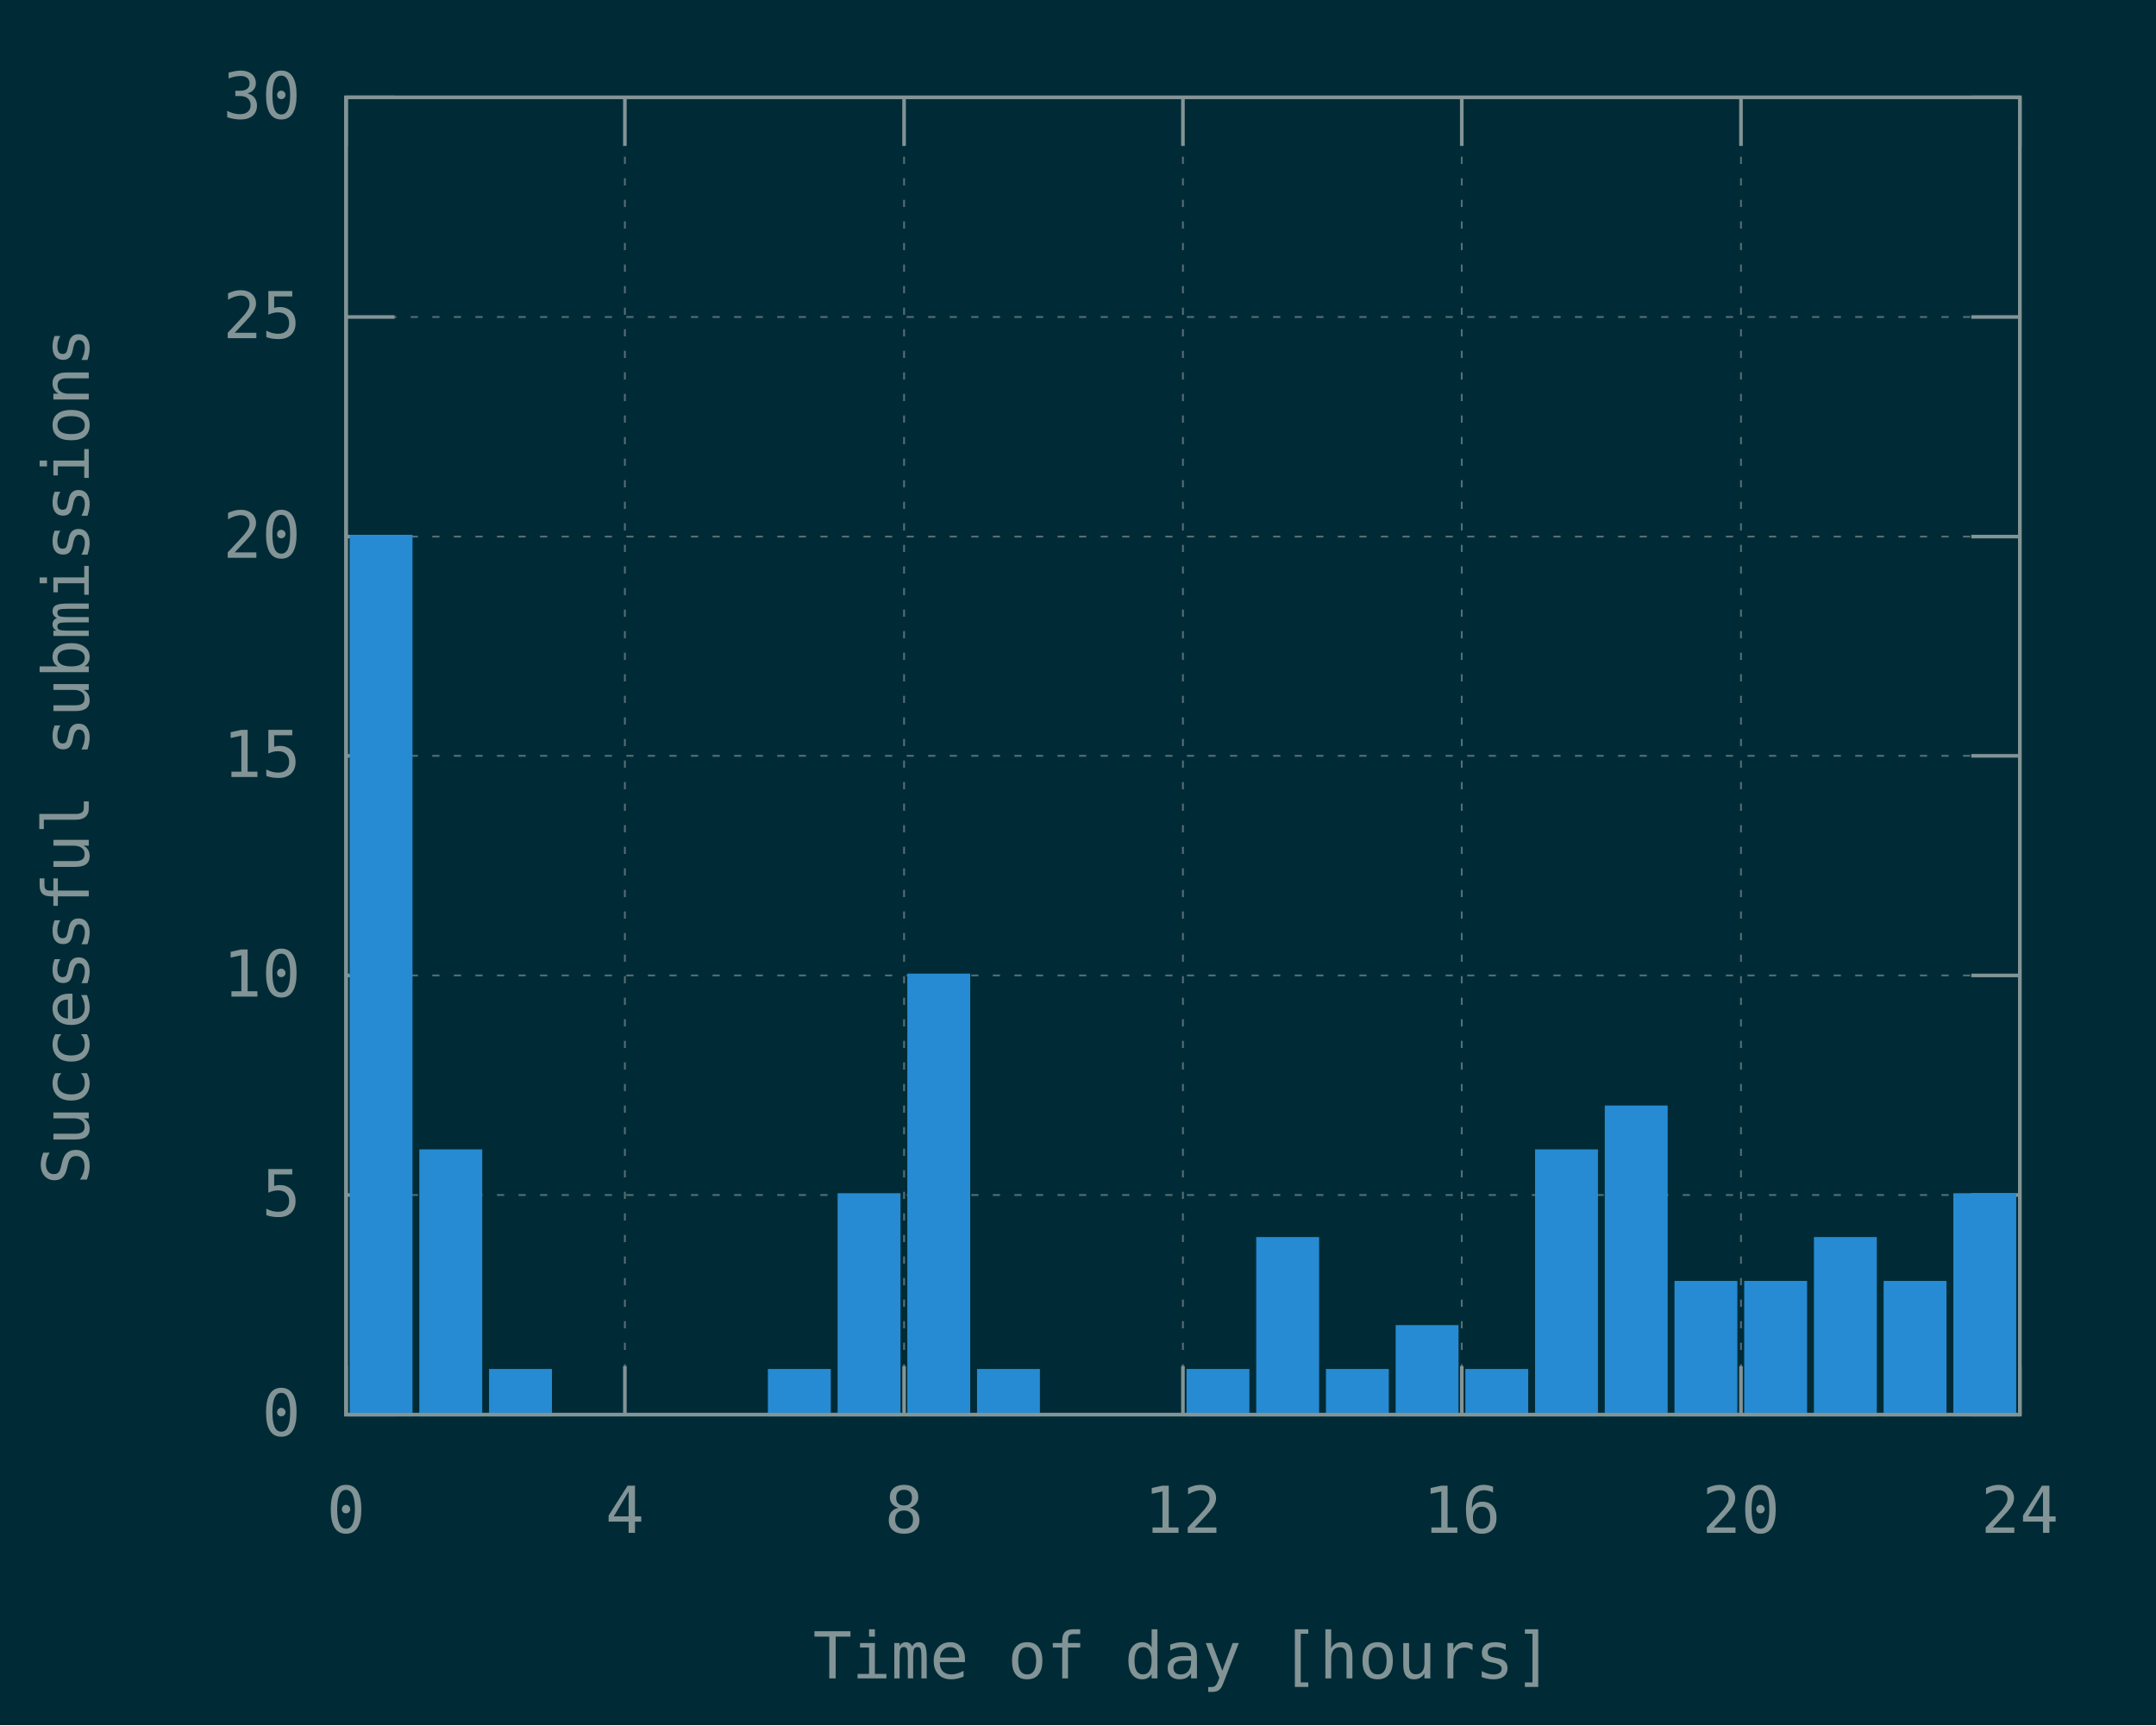
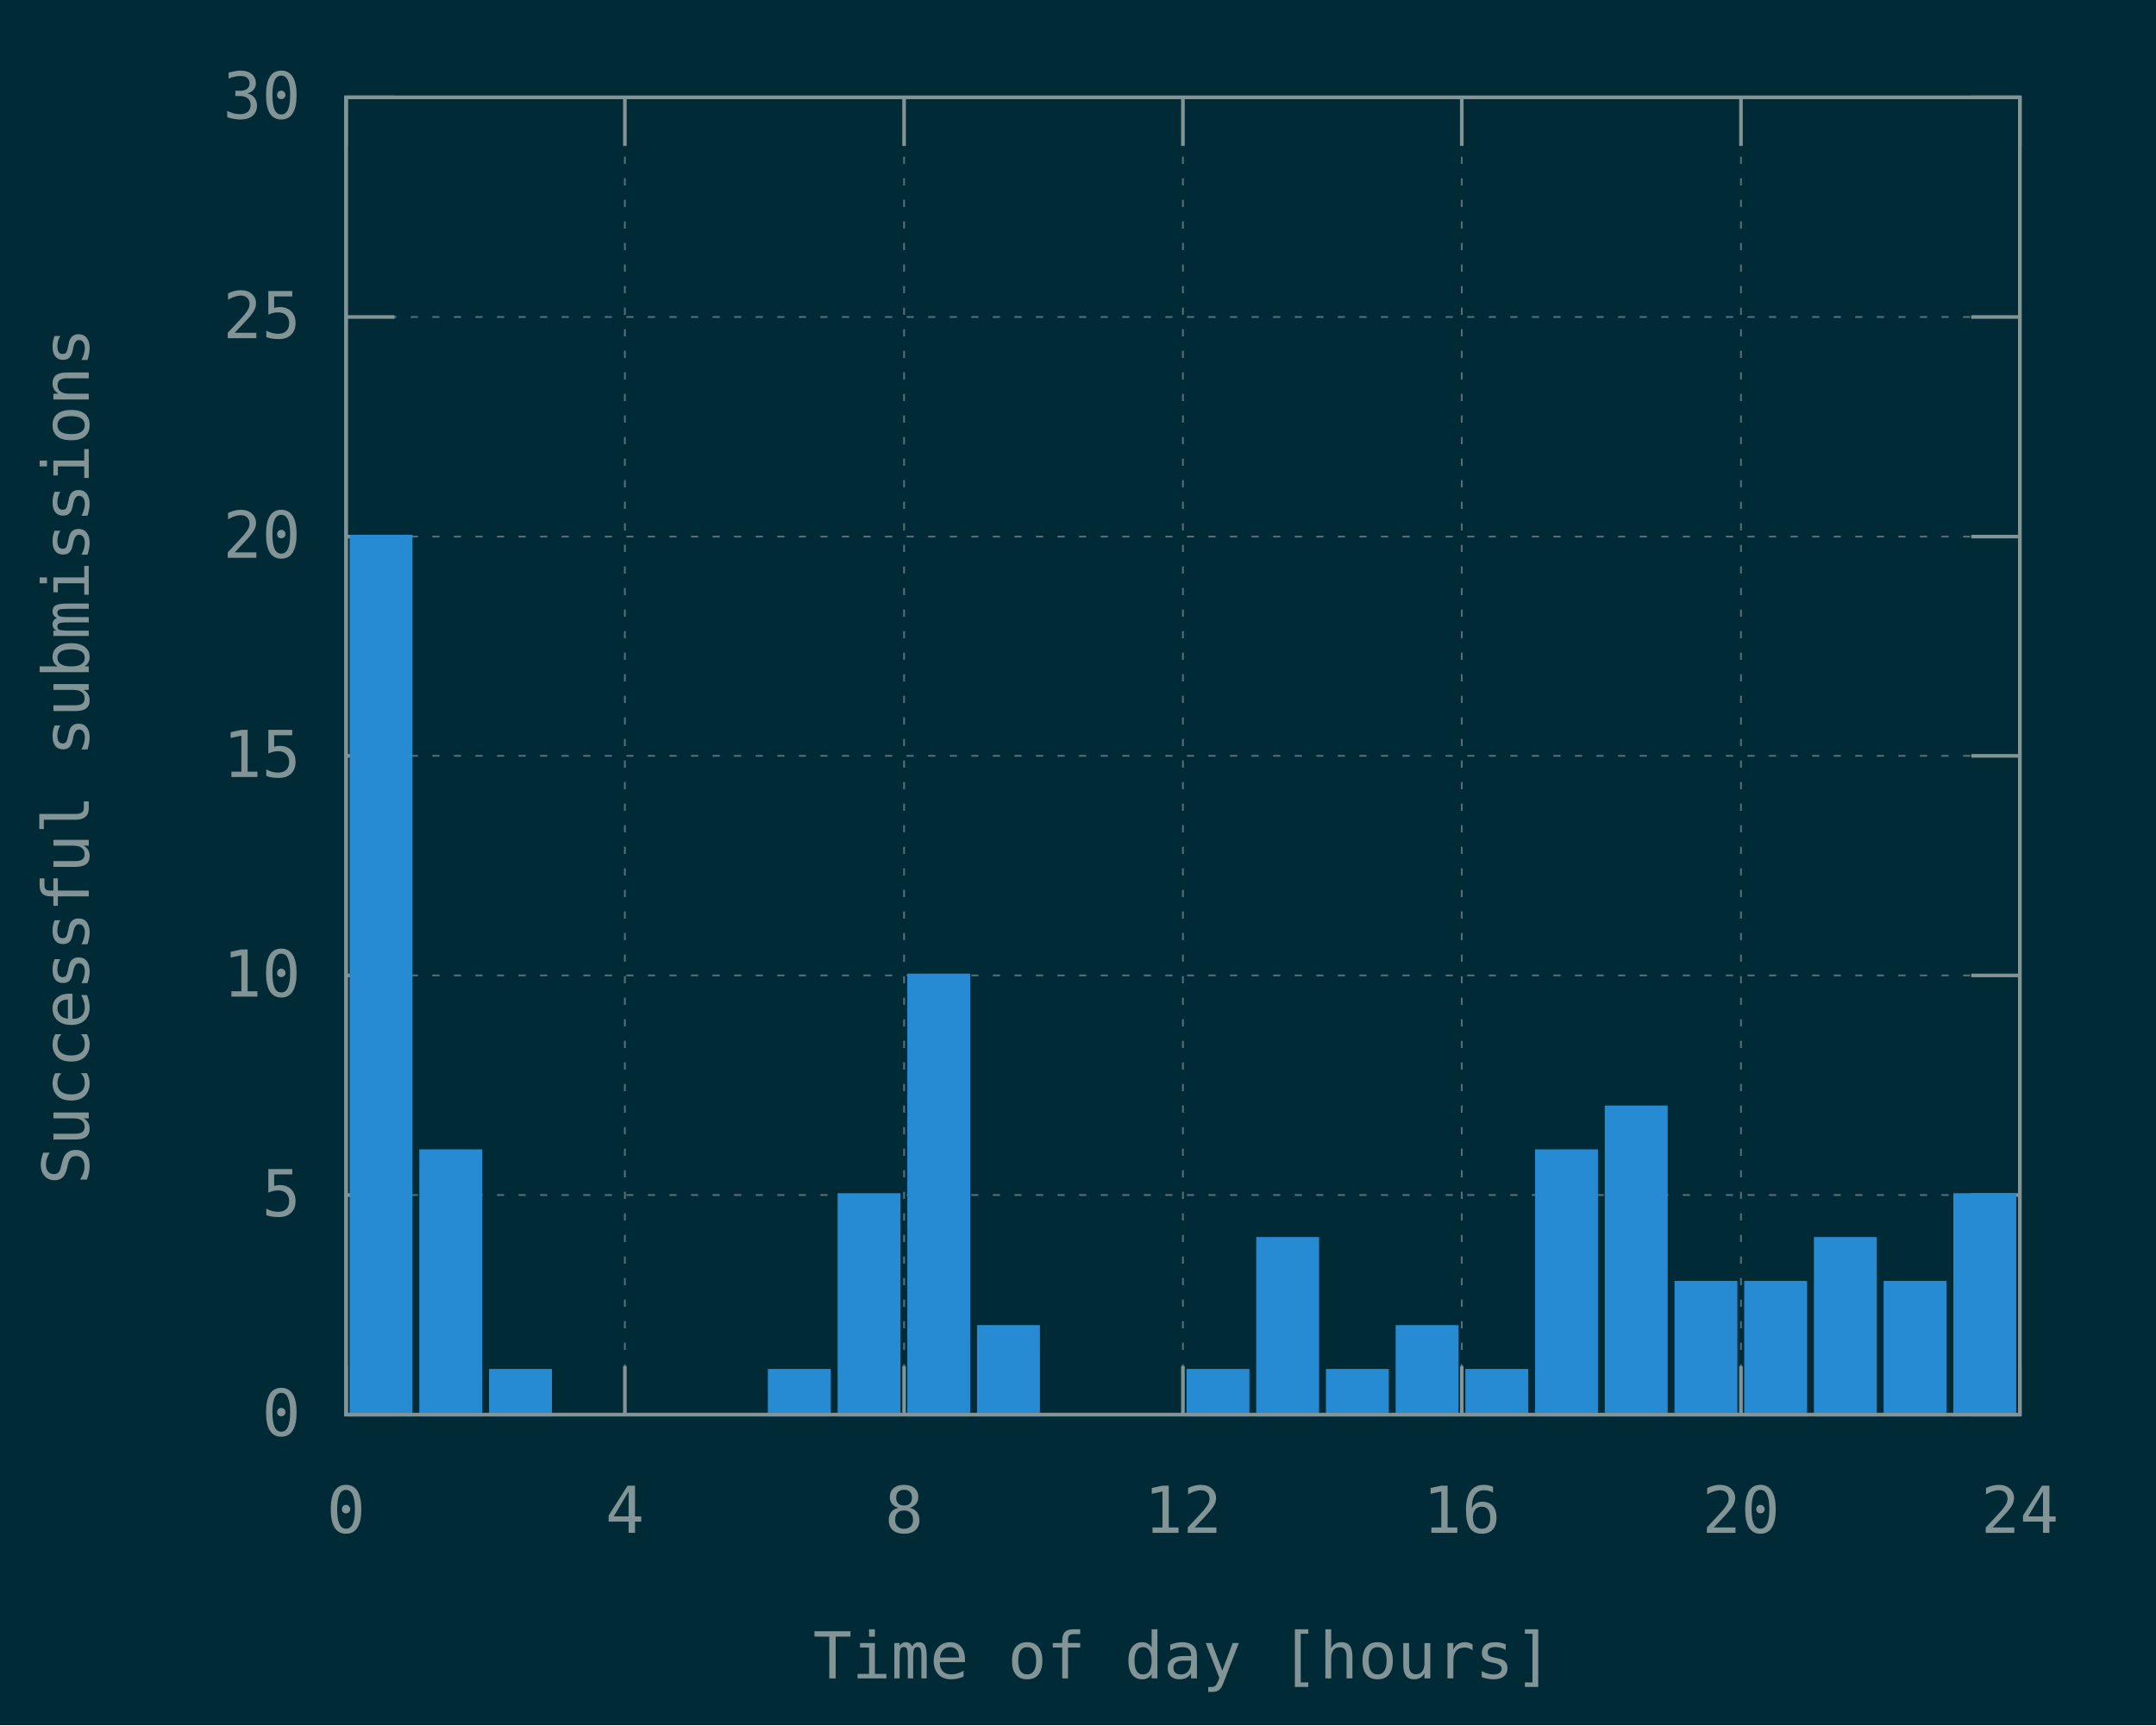
<svg xmlns="http://www.w3.org/2000/svg" xmlns:xlink="http://www.w3.org/1999/xlink" width="600" height="480" viewBox="0 0 600 480">
  <g id="gnuplot_canvas">
    <rect x="0" y="0" width="600" height="480" fill="#002b36" />
    <defs>
      <circle id="gpDot" r="0.5" stroke-width="0.5" stroke="currentColor" />
      <path id="gpPt0" stroke-width="0.148" stroke="currentColor" d="M-1,0 h2 M0,-1 v2" />
      <path id="gpPt1" stroke-width="0.148" stroke="currentColor" d="M-1,-1 L1,1 M1,-1 L-1,1" />
      <path id="gpPt2" stroke-width="0.148" stroke="currentColor" d="M-1,0 L1,0 M0,-1 L0,1 M-1,-1 L1,1 M-1,1 L1,-1" />
      <rect id="gpPt3" stroke-width="0.148" stroke="currentColor" x="-1" y="-1" width="2" height="2" />
      <rect id="gpPt4" stroke-width="0.148" stroke="currentColor" fill="currentColor" x="-1" y="-1" width="2" height="2" />
      <circle id="gpPt5" stroke-width="0.148" stroke="currentColor" cx="0" cy="0" r="1" />
      <use xlink:href="#gpPt5" id="gpPt6" fill="currentColor" stroke="none" />
      <path id="gpPt7" stroke-width="0.148" stroke="currentColor" d="M0,-1.33 L-1.33,0.67 L1.33,0.67 z" />
      <use xlink:href="#gpPt7" id="gpPt8" fill="currentColor" stroke="none" />
      <use xlink:href="#gpPt7" id="gpPt9" stroke="currentColor" transform="rotate(180)" />
      <use xlink:href="#gpPt9" id="gpPt10" fill="currentColor" stroke="none" />
      <use xlink:href="#gpPt3" id="gpPt11" stroke="currentColor" transform="rotate(45)" />
      <use xlink:href="#gpPt11" id="gpPt12" fill="currentColor" stroke="none" />
      <path id="gpPt13" stroke-width="0.148" stroke="currentColor" d="M0,1.330 L1.265,0.411 L0.782,-1.067 L-0.782,-1.076 L-1.265,0.411 z" />
      <use xlink:href="#gpPt13" id="gpPt14" fill="currentColor" stroke="none" />
      <filter id="textbox" filterUnits="objectBoundingBox" x="0" y="0" height="1" width="1">
        <feFlood flood-color="#002B36" flood-opacity="1" result="bgnd" />
        <feComposite in="SourceGraphic" in2="bgnd" operator="atop" />
      </filter>
      <filter id="greybox" filterUnits="objectBoundingBox" x="0" y="0" height="1" width="1">
        <feFlood flood-color="lightgrey" flood-opacity="1" result="grey" />
        <feComposite in="SourceGraphic" in2="grey" operator="atop" />
      </filter>
    </defs>
    <g fill="none" color="#002B36" stroke="currentColor" stroke-width="1.00" stroke-linecap="butt" stroke-linejoin="miter">
</g>
    <g fill="none" color="black" stroke="currentColor" stroke-width="1.00" stroke-linecap="butt" stroke-linejoin="miter">
</g>
    <g fill="none" color="black" stroke="rgb(131, 148, 150)" stroke-width="0.50" stroke-linecap="butt" stroke-linejoin="miter">
</g>
    <g fill="none" color="gray" stroke="currentColor" stroke-width="0.50" stroke-linecap="butt" stroke-linejoin="miter">
      <path stroke="rgb( 88, 110, 117)" stroke-dasharray="2,4" class="gridline" d="M96.3,393.6 L562.1,393.6  " />
    </g>
    <g fill="none" color="gray" stroke="rgb( 88, 110, 117)" stroke-width="1.00" stroke-linecap="butt" stroke-linejoin="miter">
</g>
    <g fill="none" color="black" stroke="currentColor" stroke-width="1.00" stroke-linecap="butt" stroke-linejoin="miter">
      <path stroke="rgb(131, 148, 150)" d="M96.3,393.6 L109.8,393.6 M562.1,393.6 L548.6,393.6  " />
      <g transform="translate(83.7,399.5)" stroke="none" fill="rgb(131,148,150)" font-family="Inconsolata" font-size="18.00" text-anchor="end">
        <text>
          <tspan font-family="Inconsolata"> 0</tspan>
        </text>
      </g>
    </g>
    <g fill="none" color="black" stroke="currentColor" stroke-width="1.00" stroke-linecap="butt" stroke-linejoin="miter">
</g>
    <g fill="none" color="black" stroke="rgb(131, 148, 150)" stroke-width="0.50" stroke-linecap="butt" stroke-linejoin="miter">
</g>
    <g fill="none" color="gray" stroke="currentColor" stroke-width="0.50" stroke-linecap="butt" stroke-linejoin="miter">
      <path stroke="rgb( 88, 110, 117)" stroke-dasharray="2,4" class="gridline" d="M96.3,332.5 L562.1,332.5  " />
    </g>
    <g fill="none" color="gray" stroke="rgb( 88, 110, 117)" stroke-width="1.00" stroke-linecap="butt" stroke-linejoin="miter">
</g>
    <g fill="none" color="black" stroke="currentColor" stroke-width="1.00" stroke-linecap="butt" stroke-linejoin="miter">
      <path stroke="rgb(131, 148, 150)" d="M96.3,332.5 L109.8,332.5 M562.1,332.5 L548.6,332.5  " />
      <g transform="translate(83.7,338.4)" stroke="none" fill="rgb(131,148,150)" font-family="Inconsolata" font-size="18.00" text-anchor="end">
        <text>
          <tspan font-family="Inconsolata"> 5</tspan>
        </text>
      </g>
    </g>
    <g fill="none" color="black" stroke="currentColor" stroke-width="1.00" stroke-linecap="butt" stroke-linejoin="miter">
</g>
    <g fill="none" color="black" stroke="rgb(131, 148, 150)" stroke-width="0.50" stroke-linecap="butt" stroke-linejoin="miter">
</g>
    <g fill="none" color="gray" stroke="currentColor" stroke-width="0.50" stroke-linecap="butt" stroke-linejoin="miter">
      <path stroke="rgb( 88, 110, 117)" stroke-dasharray="2,4" class="gridline" d="M96.3,271.4 L562.1,271.4  " />
    </g>
    <g fill="none" color="gray" stroke="rgb( 88, 110, 117)" stroke-width="1.00" stroke-linecap="butt" stroke-linejoin="miter">
</g>
    <g fill="none" color="black" stroke="currentColor" stroke-width="1.00" stroke-linecap="butt" stroke-linejoin="miter">
      <path stroke="rgb(131, 148, 150)" d="M96.3,271.4 L109.8,271.4 M562.1,271.4 L548.6,271.4  " />
      <g transform="translate(83.7,277.3)" stroke="none" fill="rgb(131,148,150)" font-family="Inconsolata" font-size="18.00" text-anchor="end">
        <text>
          <tspan font-family="Inconsolata"> 10</tspan>
        </text>
      </g>
    </g>
    <g fill="none" color="black" stroke="currentColor" stroke-width="1.00" stroke-linecap="butt" stroke-linejoin="miter">
</g>
    <g fill="none" color="black" stroke="rgb(131, 148, 150)" stroke-width="0.50" stroke-linecap="butt" stroke-linejoin="miter">
</g>
    <g fill="none" color="gray" stroke="currentColor" stroke-width="0.50" stroke-linecap="butt" stroke-linejoin="miter">
      <path stroke="rgb( 88, 110, 117)" stroke-dasharray="2,4" class="gridline" d="M96.3,210.3 L562.1,210.3  " />
    </g>
    <g fill="none" color="gray" stroke="rgb( 88, 110, 117)" stroke-width="1.00" stroke-linecap="butt" stroke-linejoin="miter">
</g>
    <g fill="none" color="black" stroke="currentColor" stroke-width="1.00" stroke-linecap="butt" stroke-linejoin="miter">
      <path stroke="rgb(131, 148, 150)" d="M96.3,210.3 L109.8,210.3 M562.1,210.3 L548.6,210.3  " />
      <g transform="translate(83.7,216.2)" stroke="none" fill="rgb(131,148,150)" font-family="Inconsolata" font-size="18.00" text-anchor="end">
        <text>
          <tspan font-family="Inconsolata"> 15</tspan>
        </text>
      </g>
    </g>
    <g fill="none" color="black" stroke="currentColor" stroke-width="1.00" stroke-linecap="butt" stroke-linejoin="miter">
</g>
    <g fill="none" color="black" stroke="rgb(131, 148, 150)" stroke-width="0.50" stroke-linecap="butt" stroke-linejoin="miter">
</g>
    <g fill="none" color="gray" stroke="currentColor" stroke-width="0.50" stroke-linecap="butt" stroke-linejoin="miter">
      <path stroke="rgb( 88, 110, 117)" stroke-dasharray="2,4" class="gridline" d="M96.3,149.3 L562.1,149.3  " />
    </g>
    <g fill="none" color="gray" stroke="rgb( 88, 110, 117)" stroke-width="1.00" stroke-linecap="butt" stroke-linejoin="miter">
</g>
    <g fill="none" color="black" stroke="currentColor" stroke-width="1.00" stroke-linecap="butt" stroke-linejoin="miter">
      <path stroke="rgb(131, 148, 150)" d="M96.3,149.3 L109.8,149.3 M562.1,149.3 L548.6,149.3  " />
      <g transform="translate(83.7,155.2)" stroke="none" fill="rgb(131,148,150)" font-family="Inconsolata" font-size="18.00" text-anchor="end">
        <text>
          <tspan font-family="Inconsolata"> 20</tspan>
        </text>
      </g>
    </g>
    <g fill="none" color="black" stroke="currentColor" stroke-width="1.00" stroke-linecap="butt" stroke-linejoin="miter">
</g>
    <g fill="none" color="black" stroke="rgb(131, 148, 150)" stroke-width="0.50" stroke-linecap="butt" stroke-linejoin="miter">
</g>
    <g fill="none" color="gray" stroke="currentColor" stroke-width="0.50" stroke-linecap="butt" stroke-linejoin="miter">
      <path stroke="rgb( 88, 110, 117)" stroke-dasharray="2,4" class="gridline" d="M96.3,88.2 L562.1,88.2  " />
    </g>
    <g fill="none" color="gray" stroke="rgb( 88, 110, 117)" stroke-width="1.00" stroke-linecap="butt" stroke-linejoin="miter">
</g>
    <g fill="none" color="black" stroke="currentColor" stroke-width="1.00" stroke-linecap="butt" stroke-linejoin="miter">
      <path stroke="rgb(131, 148, 150)" d="M96.3,88.2 L109.8,88.2 M562.1,88.2 L548.6,88.2  " />
      <g transform="translate(83.7,94.1)" stroke="none" fill="rgb(131,148,150)" font-family="Inconsolata" font-size="18.00" text-anchor="end">
        <text>
          <tspan font-family="Inconsolata"> 25</tspan>
        </text>
      </g>
    </g>
    <g fill="none" color="black" stroke="currentColor" stroke-width="1.00" stroke-linecap="butt" stroke-linejoin="miter">
</g>
    <g fill="none" color="black" stroke="rgb(131, 148, 150)" stroke-width="0.50" stroke-linecap="butt" stroke-linejoin="miter">
</g>
    <g fill="none" color="gray" stroke="currentColor" stroke-width="0.50" stroke-linecap="butt" stroke-linejoin="miter">
      <path stroke="rgb( 88, 110, 117)" stroke-dasharray="2,4" class="gridline" d="M96.3,27.1 L562.1,27.1  " />
    </g>
    <g fill="none" color="gray" stroke="rgb( 88, 110, 117)" stroke-width="1.00" stroke-linecap="butt" stroke-linejoin="miter">
</g>
    <g fill="none" color="black" stroke="currentColor" stroke-width="1.00" stroke-linecap="butt" stroke-linejoin="miter">
      <path stroke="rgb(131, 148, 150)" d="M96.3,27.1 L109.8,27.1 M562.1,27.1 L548.6,27.1  " />
      <g transform="translate(83.7,33.0)" stroke="none" fill="rgb(131,148,150)" font-family="Inconsolata" font-size="18.00" text-anchor="end">
        <text>
          <tspan font-family="Inconsolata"> 30</tspan>
        </text>
      </g>
    </g>
    <g fill="none" color="black" stroke="currentColor" stroke-width="1.00" stroke-linecap="butt" stroke-linejoin="miter">
</g>
    <g fill="none" color="black" stroke="rgb(131, 148, 150)" stroke-width="0.50" stroke-linecap="butt" stroke-linejoin="miter">
</g>
    <g fill="none" color="gray" stroke="currentColor" stroke-width="0.50" stroke-linecap="butt" stroke-linejoin="miter">
      <path stroke="rgb( 88, 110, 117)" stroke-dasharray="2,4" class="gridline" d="M96.3,393.6 L96.3,27.1  " />
    </g>
    <g fill="none" color="gray" stroke="rgb( 88, 110, 117)" stroke-width="1.00" stroke-linecap="butt" stroke-linejoin="miter">
</g>
    <g fill="none" color="black" stroke="currentColor" stroke-width="1.00" stroke-linecap="butt" stroke-linejoin="miter">
      <path stroke="rgb(131, 148, 150)" d="M96.3,393.6 L96.3,380.1 M96.3,27.1 L96.3,40.6  " />
      <g transform="translate(96.3,426.5)" stroke="none" fill="rgb(131,148,150)" font-family="Inconsolata" font-size="18.00" text-anchor="middle">
        <text>
          <tspan font-family="Inconsolata"> 0</tspan>
        </text>
      </g>
    </g>
    <g fill="none" color="black" stroke="currentColor" stroke-width="1.00" stroke-linecap="butt" stroke-linejoin="miter">
</g>
    <g fill="none" color="black" stroke="rgb(131, 148, 150)" stroke-width="0.50" stroke-linecap="butt" stroke-linejoin="miter">
</g>
    <g fill="none" color="gray" stroke="currentColor" stroke-width="0.50" stroke-linecap="butt" stroke-linejoin="miter">
      <path stroke="rgb( 88, 110, 117)" stroke-dasharray="2,4" class="gridline" d="M173.9,393.6 L173.9,27.1  " />
    </g>
    <g fill="none" color="gray" stroke="rgb( 88, 110, 117)" stroke-width="1.00" stroke-linecap="butt" stroke-linejoin="miter">
</g>
    <g fill="none" color="black" stroke="currentColor" stroke-width="1.00" stroke-linecap="butt" stroke-linejoin="miter">
      <path stroke="rgb(131, 148, 150)" d="M173.9,393.6 L173.9,380.1 M173.9,27.1 L173.9,40.6  " />
      <g transform="translate(173.9,426.5)" stroke="none" fill="rgb(131,148,150)" font-family="Inconsolata" font-size="18.00" text-anchor="middle">
        <text>
          <tspan font-family="Inconsolata"> 4</tspan>
        </text>
      </g>
    </g>
    <g fill="none" color="black" stroke="currentColor" stroke-width="1.00" stroke-linecap="butt" stroke-linejoin="miter">
</g>
    <g fill="none" color="black" stroke="rgb(131, 148, 150)" stroke-width="0.50" stroke-linecap="butt" stroke-linejoin="miter">
</g>
    <g fill="none" color="gray" stroke="currentColor" stroke-width="0.50" stroke-linecap="butt" stroke-linejoin="miter">
      <path stroke="rgb( 88, 110, 117)" stroke-dasharray="2,4" class="gridline" d="M251.6,393.6 L251.6,27.1  " />
    </g>
    <g fill="none" color="gray" stroke="rgb( 88, 110, 117)" stroke-width="1.00" stroke-linecap="butt" stroke-linejoin="miter">
</g>
    <g fill="none" color="black" stroke="currentColor" stroke-width="1.00" stroke-linecap="butt" stroke-linejoin="miter">
      <path stroke="rgb(131, 148, 150)" d="M251.6,393.6 L251.6,380.1 M251.6,27.1 L251.6,40.6  " />
      <g transform="translate(251.6,426.5)" stroke="none" fill="rgb(131,148,150)" font-family="Inconsolata" font-size="18.00" text-anchor="middle">
        <text>
          <tspan font-family="Inconsolata"> 8</tspan>
        </text>
      </g>
    </g>
    <g fill="none" color="black" stroke="currentColor" stroke-width="1.00" stroke-linecap="butt" stroke-linejoin="miter">
</g>
    <g fill="none" color="black" stroke="rgb(131, 148, 150)" stroke-width="0.50" stroke-linecap="butt" stroke-linejoin="miter">
</g>
    <g fill="none" color="gray" stroke="currentColor" stroke-width="0.50" stroke-linecap="butt" stroke-linejoin="miter">
      <path stroke="rgb( 88, 110, 117)" stroke-dasharray="2,4" class="gridline" d="M329.2,393.6 L329.2,27.1  " />
    </g>
    <g fill="none" color="gray" stroke="rgb( 88, 110, 117)" stroke-width="1.00" stroke-linecap="butt" stroke-linejoin="miter">
</g>
    <g fill="none" color="black" stroke="currentColor" stroke-width="1.00" stroke-linecap="butt" stroke-linejoin="miter">
      <path stroke="rgb(131, 148, 150)" d="M329.2,393.6 L329.2,380.1 M329.2,27.1 L329.2,40.6  " />
      <g transform="translate(329.2,426.5)" stroke="none" fill="rgb(131,148,150)" font-family="Inconsolata" font-size="18.00" text-anchor="middle">
        <text>
          <tspan font-family="Inconsolata"> 12</tspan>
        </text>
      </g>
    </g>
    <g fill="none" color="black" stroke="currentColor" stroke-width="1.00" stroke-linecap="butt" stroke-linejoin="miter">
</g>
    <g fill="none" color="black" stroke="rgb(131, 148, 150)" stroke-width="0.50" stroke-linecap="butt" stroke-linejoin="miter">
</g>
    <g fill="none" color="gray" stroke="currentColor" stroke-width="0.50" stroke-linecap="butt" stroke-linejoin="miter">
      <path stroke="rgb( 88, 110, 117)" stroke-dasharray="2,4" class="gridline" d="M406.8,393.6 L406.8,27.1  " />
    </g>
    <g fill="none" color="gray" stroke="rgb( 88, 110, 117)" stroke-width="1.00" stroke-linecap="butt" stroke-linejoin="miter">
</g>
    <g fill="none" color="black" stroke="currentColor" stroke-width="1.00" stroke-linecap="butt" stroke-linejoin="miter">
      <path stroke="rgb(131, 148, 150)" d="M406.8,393.6 L406.8,380.1 M406.8,27.1 L406.8,40.6  " />
      <g transform="translate(406.8,426.5)" stroke="none" fill="rgb(131,148,150)" font-family="Inconsolata" font-size="18.00" text-anchor="middle">
        <text>
          <tspan font-family="Inconsolata"> 16</tspan>
        </text>
      </g>
    </g>
    <g fill="none" color="black" stroke="currentColor" stroke-width="1.00" stroke-linecap="butt" stroke-linejoin="miter">
</g>
    <g fill="none" color="black" stroke="rgb(131, 148, 150)" stroke-width="0.50" stroke-linecap="butt" stroke-linejoin="miter">
</g>
    <g fill="none" color="gray" stroke="currentColor" stroke-width="0.50" stroke-linecap="butt" stroke-linejoin="miter">
      <path stroke="rgb( 88, 110, 117)" stroke-dasharray="2,4" class="gridline" d="M484.5,393.6 L484.5,40.6 L484.5,27.1  " />
    </g>
    <g fill="none" color="gray" stroke="rgb( 88, 110, 117)" stroke-width="1.00" stroke-linecap="butt" stroke-linejoin="miter">
</g>
    <g fill="none" color="black" stroke="currentColor" stroke-width="1.00" stroke-linecap="butt" stroke-linejoin="miter">
      <path stroke="rgb(131, 148, 150)" d="M484.5,393.6 L484.5,380.1 M484.5,27.1 L484.5,40.6  " />
      <g transform="translate(484.5,426.5)" stroke="none" fill="rgb(131,148,150)" font-family="Inconsolata" font-size="18.00" text-anchor="middle">
        <text>
          <tspan font-family="Inconsolata"> 20</tspan>
        </text>
      </g>
    </g>
    <g fill="none" color="black" stroke="currentColor" stroke-width="1.00" stroke-linecap="butt" stroke-linejoin="miter">
</g>
    <g fill="none" color="black" stroke="rgb(131, 148, 150)" stroke-width="0.50" stroke-linecap="butt" stroke-linejoin="miter">
</g>
    <g fill="none" color="gray" stroke="currentColor" stroke-width="0.50" stroke-linecap="butt" stroke-linejoin="miter">
      <path stroke="rgb( 88, 110, 117)" stroke-dasharray="2,4" class="gridline" d="M562.1,393.6 L562.1,27.1  " />
    </g>
    <g fill="none" color="gray" stroke="rgb( 88, 110, 117)" stroke-width="1.00" stroke-linecap="butt" stroke-linejoin="miter">
</g>
    <g fill="none" color="black" stroke="currentColor" stroke-width="1.00" stroke-linecap="butt" stroke-linejoin="miter">
      <path stroke="rgb(131, 148, 150)" d="M562.1,393.6 L562.1,380.1 M562.1,27.1 L562.1,40.6  " />
      <g transform="translate(562.1,426.5)" stroke="none" fill="rgb(131,148,150)" font-family="Inconsolata" font-size="18.00" text-anchor="middle">
        <text>
          <tspan font-family="Inconsolata"> 24</tspan>
        </text>
      </g>
    </g>
    <g fill="none" color="black" stroke="currentColor" stroke-width="1.00" stroke-linecap="butt" stroke-linejoin="miter">
</g>
    <g fill="none" color="black" stroke="currentColor" stroke-width="1.00" stroke-linecap="butt" stroke-linejoin="miter">
      <path stroke="rgb(131, 148, 150)" d="M96.3,27.1 L96.3,393.6 L562.1,393.6 L562.1,27.1 L96.3,27.1 Z  " />
    </g>
    <g fill="none" color="black" stroke="currentColor" stroke-width="1.00" stroke-linecap="butt" stroke-linejoin="miter">
      <g transform="translate(24.7,210.4) rotate(270)" stroke="none" fill="rgb(131,148,150)" font-family="Inconsolata" font-size="18.00" text-anchor="middle">
        <text>
          <tspan font-family="Inconsolata">Successful submissions</tspan>
        </text>
      </g>
    </g>
    <g fill="none" color="black" stroke="currentColor" stroke-width="1.00" stroke-linecap="butt" stroke-linejoin="miter">
      <g transform="translate(329.2,467.0)" stroke="none" fill="rgb(131,148,150)" font-family="Inconsolata" font-size="18.00" text-anchor="middle">
        <text>
          <tspan font-family="Inconsolata">Time of day [hours]</tspan>
        </text>
      </g>
    </g>
    <g fill="none" color="black" stroke="currentColor" stroke-width="1.00" stroke-linecap="butt" stroke-linejoin="miter">
</g>
    <g id="gnuplot_plot_1">
      <g fill="none" color="black" stroke="currentColor" stroke-width="1.00" stroke-linecap="butt" stroke-linejoin="miter">
        <g stroke="none" shape-rendering="crispEdges">
          <polygon fill="rgb( 38, 139, 210)" points="97.8,393.6 114.4,393.6 114.4,149.2 97.8,149.2 " />
        </g>
        <path stroke="rgb( 38, 139, 210)" d="M97.8,393.6 L97.8,149.3 L114.3,149.3 L114.3,393.6 L97.8,393.6 Z  " />
        <g stroke="none" shape-rendering="crispEdges">
          <polygon fill="rgb( 38, 139, 210)" points="117.2,393.6 133.8,393.6 133.8,320.2 117.2,320.2 " />
        </g>
        <path stroke="rgb( 38, 139, 210)" d="M117.2,393.6 L117.2,320.3 L133.7,320.3 L133.7,393.6 L117.2,393.6 Z  " />
        <g stroke="none" shape-rendering="crispEdges">
          <polygon fill="rgb( 38, 139, 210)" points="136.6,393.6 153.2,393.6 153.2,381.3 136.6,381.3 " />
        </g>
        <path stroke="rgb( 38, 139, 210)" d="M136.6,393.6 L136.6,381.4 L153.1,381.4 L153.1,393.6 L136.6,393.6 Z  " />
        <g stroke="none" shape-rendering="crispEdges">
          <polygon fill="rgb( 38, 139, 210)" points="214.2,393.6 230.8,393.6 230.8,381.3 214.2,381.3 " />
        </g>
        <path stroke="rgb( 38, 139, 210)" d="M214.2,393.6 L214.2,381.4 L230.7,381.4 L230.7,393.6 L214.2,393.6 Z  " />
        <g stroke="none" shape-rendering="crispEdges">
          <polygon fill="rgb( 38, 139, 210)" points="233.6,393.6 250.2,393.6 250.2,332.4 233.6,332.4 " />
        </g>
        <path stroke="rgb( 38, 139, 210)" d="M233.6,393.6 L233.6,332.5 L250.1,332.5 L250.1,393.6 L233.6,393.6 Z  " />
        <g stroke="none" shape-rendering="crispEdges">
          <polygon fill="rgb( 38, 139, 210)" points="253.0,393.6 269.6,393.6 269.6,271.3 253.0,271.3 " />
        </g>
        <path stroke="rgb( 38, 139, 210)" d="M253.0,393.6 L253.0,271.4 L269.5,271.4 L269.5,393.6 L253.0,393.6 Z  " />
        <g stroke="none" shape-rendering="crispEdges">
-           <polygon fill="rgb( 38, 139, 210)" points="272.4,393.6 289.0,393.6 289.0,381.3 272.4,381.3 " />
-         </g>
-         <path stroke="rgb( 38, 139, 210)" d="M272.4,393.6 L272.4,381.4 L288.9,381.4 L288.9,393.6 L272.4,393.6 Z  " />
+           <polygon fill="rgb( 38, 139, 210)" points="272.4,393.6 289.0,393.6 289.0,369.1 272.4,369.1 " />
+         </g>
+         <path stroke="rgb( 38, 139, 210)" d="M272.4,393.6 L272.4,369.2 L288.9,369.2 L288.9,393.6 L272.4,393.6 Z  " />
        <g stroke="none" shape-rendering="crispEdges">
          <polygon fill="rgb( 38, 139, 210)" points="330.7,393.6 347.3,393.6 347.3,381.3 330.7,381.3 " />
        </g>
        <path stroke="rgb( 38, 139, 210)" d="M330.7,393.6 L330.7,381.4 L347.2,381.4 L347.2,393.6 L330.7,393.6 Z  " />
        <g stroke="none" shape-rendering="crispEdges">
          <polygon fill="rgb( 38, 139, 210)" points="350.1,393.6 366.7,393.6 366.7,344.6 350.1,344.6 " />
        </g>
        <path stroke="rgb( 38, 139, 210)" d="M350.1,393.6 L350.1,344.7 L366.6,344.7 L366.6,393.6 L350.1,393.6 Z  " />
        <g stroke="none" shape-rendering="crispEdges">
          <polygon fill="rgb( 38, 139, 210)" points="369.5,393.6 386.1,393.6 386.1,381.3 369.5,381.3 " />
        </g>
        <path stroke="rgb( 38, 139, 210)" d="M369.5,393.6 L369.5,381.4 L386.0,381.4 L386.0,393.6 L369.5,393.6 Z  " />
        <g stroke="none" shape-rendering="crispEdges">
          <polygon fill="rgb( 38, 139, 210)" points="388.9,393.6 405.5,393.6 405.5,369.1 388.9,369.1 " />
        </g>
        <path stroke="rgb( 38, 139, 210)" d="M388.9,393.6 L388.9,369.2 L405.4,369.2 L405.4,393.6 L388.9,393.6 Z  " />
        <g stroke="none" shape-rendering="crispEdges">
          <polygon fill="rgb( 38, 139, 210)" points="408.3,393.6 424.9,393.6 424.9,381.3 408.3,381.3 " />
        </g>
        <path stroke="rgb( 38, 139, 210)" d="M408.3,393.6 L408.3,381.4 L424.8,381.4 L424.8,393.6 L408.3,393.6 Z  " />
        <g stroke="none" shape-rendering="crispEdges">
          <polygon fill="rgb( 38, 139, 210)" points="427.7,393.6 444.3,393.6 444.3,320.2 427.7,320.2 " />
        </g>
        <path stroke="rgb( 38, 139, 210)" d="M427.7,393.6 L427.7,320.3 L444.2,320.3 L444.2,393.6 L427.7,393.6 Z  " />
        <g stroke="none" shape-rendering="crispEdges">
          <polygon fill="rgb( 38, 139, 210)" points="447.1,393.6 463.7,393.6 463.7,308.0 447.1,308.0 " />
        </g>
        <path stroke="rgb( 38, 139, 210)" d="M447.1,393.6 L447.1,308.1 L463.6,308.1 L463.6,393.6 L447.1,393.6 Z  " />
        <g stroke="none" shape-rendering="crispEdges">
          <polygon fill="rgb( 38, 139, 210)" points="466.5,393.6 483.1,393.6 483.1,356.8 466.5,356.8 " />
        </g>
        <path stroke="rgb( 38, 139, 210)" d="M466.5,393.6 L466.5,356.9 L483.0,356.9 L483.0,393.6 L466.5,393.6 Z  " />
        <g stroke="none" shape-rendering="crispEdges">
          <polygon fill="rgb( 38, 139, 210)" points="485.9,393.6 502.5,393.6 502.5,356.8 485.9,356.8 " />
        </g>
        <path stroke="rgb( 38, 139, 210)" d="M485.9,393.6 L485.9,356.9 L502.4,356.9 L502.4,393.6 L485.9,393.6 Z  " />
        <g stroke="none" shape-rendering="crispEdges">
          <polygon fill="rgb( 38, 139, 210)" points="505.3,393.6 521.9,393.6 521.9,344.6 505.3,344.6 " />
        </g>
        <path stroke="rgb( 38, 139, 210)" d="M505.3,393.6 L505.3,344.7 L521.8,344.7 L521.8,393.6 L505.3,393.6 Z  " />
        <g stroke="none" shape-rendering="crispEdges">
          <polygon fill="rgb( 38, 139, 210)" points="524.7,393.6 541.3,393.6 541.3,356.8 524.7,356.8 " />
        </g>
        <path stroke="rgb( 38, 139, 210)" d="M524.7,393.6 L524.7,356.9 L541.2,356.9 L541.2,393.6 L524.7,393.6 Z  " />
        <g stroke="none" shape-rendering="crispEdges">
          <polygon fill="rgb( 38, 139, 210)" points="544.1,393.6 560.7,393.6 560.7,332.4 544.1,332.4 " />
        </g>
        <path stroke="rgb( 38, 139, 210)" d="M544.1,393.6 L544.1,332.5 L560.6,332.5 L560.6,393.6 L544.1,393.6 Z  " />
      </g>
    </g>
    <g fill="none" color="#002B36" stroke="rgb( 38, 139, 210)" stroke-width="2.00" stroke-linecap="butt" stroke-linejoin="miter">
</g>
    <g fill="none" color="black" stroke="currentColor" stroke-width="2.00" stroke-linecap="butt" stroke-linejoin="miter">
</g>
    <g fill="none" color="black" stroke="black" stroke-width="1.00" stroke-linecap="butt" stroke-linejoin="miter">
</g>
    <g fill="none" color="black" stroke="currentColor" stroke-width="1.00" stroke-linecap="butt" stroke-linejoin="miter">
      <path stroke="rgb(131, 148, 150)" d="M96.3,27.1 L96.3,393.6 L562.1,393.6 L562.1,27.1 L96.3,27.1 Z  " />
    </g>
    <g fill="none" color="black" stroke="currentColor" stroke-width="1.00" stroke-linecap="butt" stroke-linejoin="miter">
</g>
  </g>
</svg>
